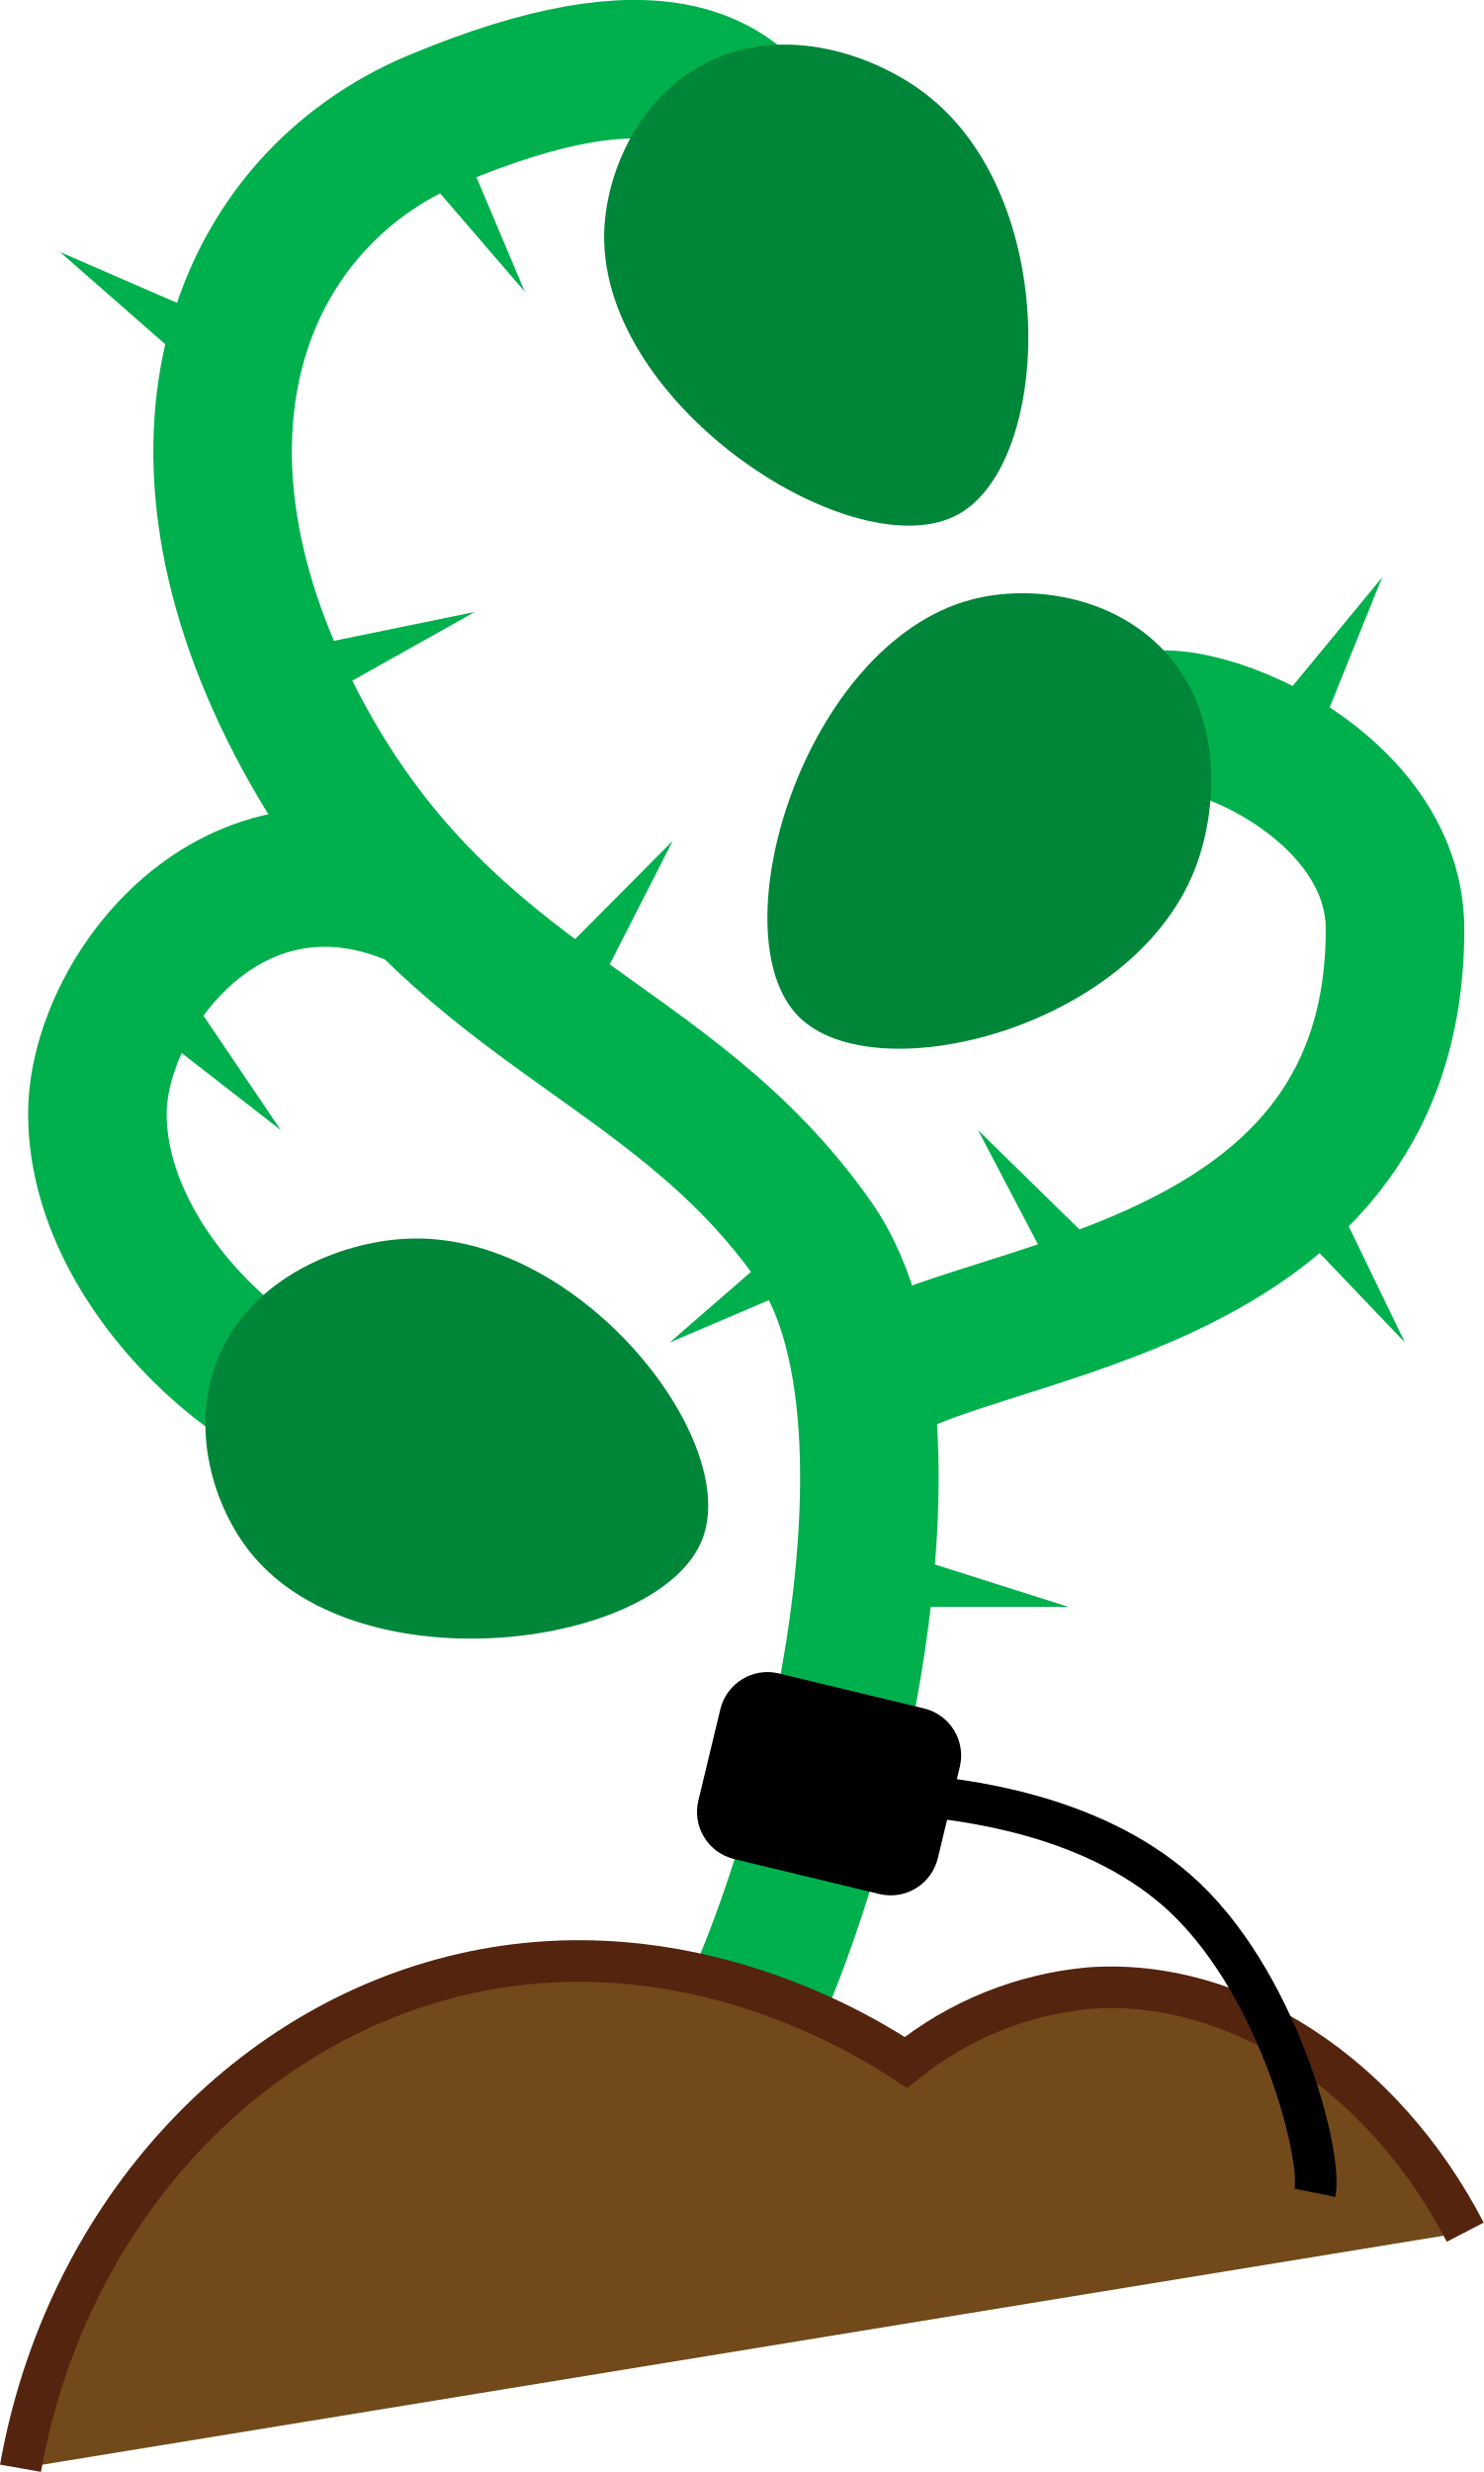
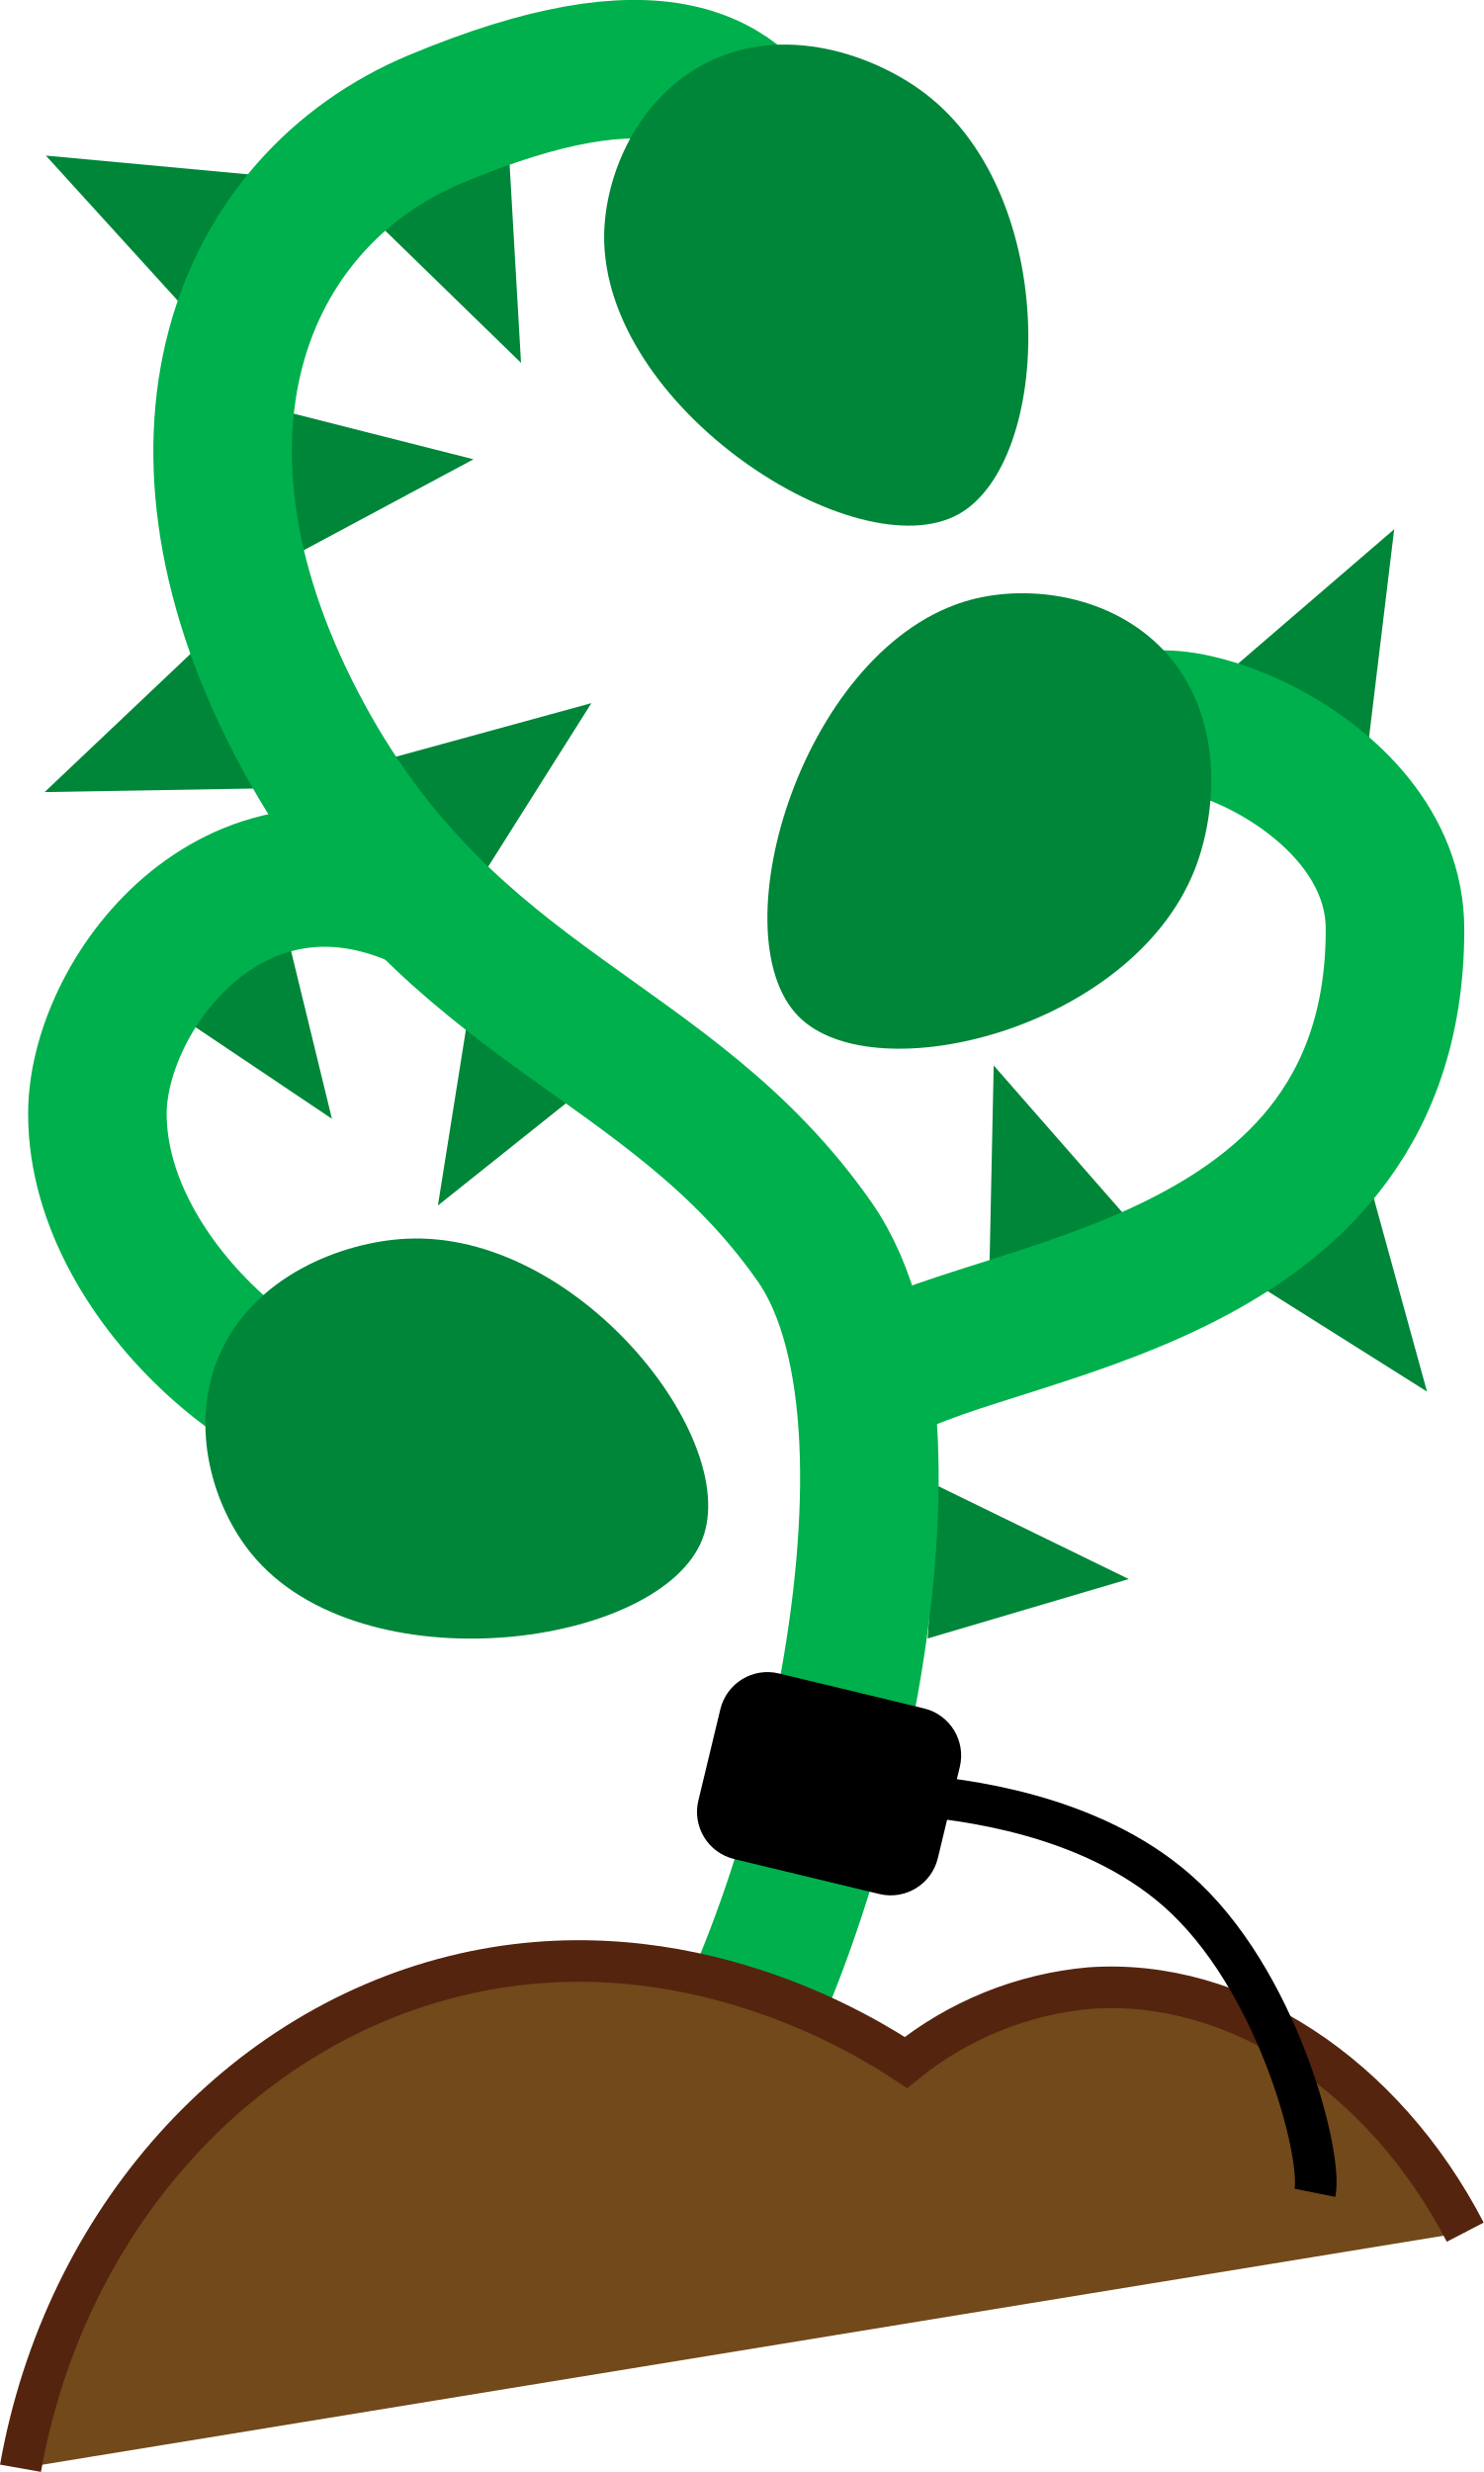
<svg xmlns="http://www.w3.org/2000/svg" viewBox="0 0 107.1 178.42">
  <defs>
-     <style>.cls-1,.cls-6{fill:none;}.cls-1{stroke:#00b04c;stroke-width:10px;}.cls-1,.cls-3,.cls-5,.cls-6{stroke-miterlimit:10;}.cls-2{fill:#00b04c;}.cls-3{fill:#71491a;stroke:#54240e;}.cls-3,.cls-5,.cls-6{stroke-width:3px;}.cls-4{fill:#008639;}.cls-5,.cls-6{stroke:#000;}</style>
+     <style>.cls-1{fill:#008639;}.cls-2,.cls-5{fill:none;}.cls-2{stroke:#00b04c;stroke-width:10px;}.cls-2,.cls-3,.cls-4,.cls-5{stroke-miterlimit:10;}.cls-3{fill:#71491a;stroke:#54240e;}.cls-3,.cls-4,.cls-5{stroke-width:3px;}.cls-4,.cls-5{stroke:#000;}</style>
  </defs>
+   <g id="thorns">
+     <path class="cls-1" d="M35.25,11.14l-10,4.71L36.13,26.44" transform="translate(1.48 -0.25)" />
+     <path class="cls-1" d="M12.14,22.82q2.4-5,4.79-9.94l-15.1-1.4" transform="translate(1.48 -0.25)" />
+     <path class="cls-1" d="M17.84,29.63q.75,5.46,1.49,10.93L32.7,33.4" transform="translate(1.48 -0.25)" />
+     <path class="cls-1" d="M17,57.16Q14.9,52.08,12.74,47l-11,10.42" transform="translate(1.48 -0.25)" />
+     <path class="cls-1" d="M18.85,66.09l-9,6.43L22.48,81" transform="translate(1.48 -0.25)" />
+     <path class="cls-1" d="M42.12,77.69l-9.6-5.43q-1.19,7.49-2.39,15" transform="translate(1.48 -0.25)" />
+     <path class="cls-1" d="M26.43,55.05q3.34,4.39,6.68,8.78L41.21,51" transform="translate(1.48 -0.25)" />
+     <path class="cls-1" d="M69.93,92.47l10.32-3.9-10-11.42" transform="translate(1.48 -0.25)" />
+     <path class="cls-1" d="M97.46,85.91,88.69,92.6l12.84,8.09" transform="translate(1.48 -0.25)" />
+     <path class="cls-1" d="M87.54,48.45l9.8,5.06q.91-7.53,1.82-15.06" transform="translate(1.48 -0.25)" />
+     <path class="cls-1" d="M66.24,107.51c-.25,3.67-.51,7.34-.76,11L80,114.22" transform="translate(1.48 -0.25)" />
+   </g>
  <g id="stem">
-     <path class="cls-1" d="M47.66,154.26c9.26-11.49,19.39-50.51,9.65-64.4-10.5-15-26.11-16.61-36.87-36.4-11.6-21.33-4.66-38.67,9.5-44.61,16-6.69,22.2-3.11,24.94,2.94" transform="translate(1.48 -0.25)" />
-     <path class="cls-1" d="M60.43,100.66c6.36-6.28,38.81-5.7,38.79-33.35,0-11.84-18.39-18-19.39-13.8" transform="translate(1.48 -0.25)" />
-     <path class="cls-1" d="M29.19,65.31C15.38,58.82,5.49,72.12,5.55,80.73c.08,12.55,15.07,23.94,21.5,22.21" transform="translate(1.48 -0.25)" />
-   </g>
-   <g id="thorns">
-     <path class="cls-2" d="M21.56,46.72l11.23-2.3L22.84,50Z" transform="translate(1.48 -0.25)" />
-     <path class="cls-2" d="M39,69.07l8.08-8.13L41.88,71.13Z" transform="translate(1.48 -0.25)" />
-     <path class="cls-2" d="M91,50.77l7.29-8.85L94,52.55Z" transform="translate(1.48 -0.25)" />
-     <path class="cls-2" d="M74.46,92,69.12,81.82l8.17,8Z" transform="translate(1.48 -0.25)" />
-     <path class="cls-2" d="M94.93,86.8l5,10.34L92,88.84Z" transform="translate(1.48 -0.25)" />
-     <path class="cls-2" d="M12.37,72.32l6.42,9.5-9-7Z" transform="translate(1.48 -0.25)" />
-     <path class="cls-2" d="M11.48,26,2.85,18.44,13.35,23Z" transform="translate(1.48 -0.25)" />
-     <path class="cls-2" d="M31.94,10.73,36.4,21.3l-7.46-8.66Z" transform="translate(1.48 -0.25)" />
-     <path class="cls-2" d="M57.42,92.64l-10.55,4.5,8.63-7.5Z" transform="translate(1.48 -0.25)" />
-     <path class="cls-2" d="M64.72,112.76l10.93,3.47-11.43,0Z" transform="translate(1.48 -0.25)" />
+     <path class="cls-2" d="M47.66,154.26c9.26-11.49,19.39-50.51,9.65-64.4-10.5-15-26.11-16.61-36.87-36.4-11.6-21.33-4.66-38.67,9.5-44.61,16-6.69,22.2-3.11,24.94,2.94" transform="translate(1.48 -0.25)" />
+     <path class="cls-2" d="M60.43,100.66c6.36-6.28,38.81-5.7,38.79-33.35,0-11.84-18.39-18-19.39-13.8" transform="translate(1.48 -0.25)" />
+     <path class="cls-2" d="M29.19,65.31C15.38,58.82,5.49,72.12,5.55,80.73c.08,12.55,15.07,23.94,21.5,22.21" transform="translate(1.48 -0.25)" />
  </g>
  <g id="dirt">
    <path class="cls-3" d="M0,178.4c3.18-17.92,15.86-32,32-35.68s29.19,4.59,31.91,6.39a24.63,24.63,0,0,1,13.28-5.37C87.76,143,98.4,150,104.29,161.36" transform="translate(1.48 -0.25)" />
  </g>
  <g id="new_buds" data-name="new buds">
-     <path class="cls-4" d="M49.43,4.83c-4.88,2.53-7.24,8-7.3,12.39C42,29.7,60.38,41.46,67.72,37.36,74.51,33.57,75.1,14.46,65.3,7,61.69,4.24,55.1,1.88,49.43,4.83Z" transform="translate(1.48 -0.25)" />
-     <path class="cls-4" d="M82.54,47.21c-3.76-4-9.68-4.8-13.91-3.68C56.56,46.74,50.24,67.65,56.17,73.62c5.48,5.51,24,.91,28.57-10.55C86.42,58.85,86.91,51.87,82.54,47.21Z" transform="translate(1.48 -0.25)" />
-     <path class="cls-4" d="M14.27,98.25c-2.09,5.08-.35,10.8,2.43,14.18,7.92,9.65,29.57,6.74,32.54-1.14C52,104,40.1,89,27.8,89.66,23.27,89.89,16.71,92.34,14.27,98.25Z" transform="translate(1.48 -0.25)" />
+     <path class="cls-1" d="M49.43,4.83c-4.88,2.53-7.24,8-7.3,12.39C42,29.7,60.38,41.46,67.72,37.36,74.51,33.57,75.1,14.46,65.3,7,61.69,4.24,55.1,1.88,49.43,4.83Z" transform="translate(1.48 -0.25)" />
+     <path class="cls-1" d="M82.54,47.21c-3.76-4-9.68-4.8-13.91-3.68C56.56,46.74,50.24,67.65,56.17,73.62c5.48,5.51,24,.91,28.57-10.55C86.42,58.85,86.91,51.87,82.54,47.21Z" transform="translate(1.48 -0.25)" />
+     <path class="cls-1" d="M14.27,98.25c-2.09,5.08-.35,10.8,2.43,14.18,7.92,9.65,29.57,6.74,32.54-1.14C52,104,40.1,89,27.8,89.66,23.27,89.89,16.71,92.34,14.27,98.25Z" transform="translate(1.48 -0.25)" />
  </g>
  <g id="tag">
-     <rect class="cls-5" x="50.99" y="123.6" width="14.78" height="10.78" rx="2" transform="translate(33.29 -10.33) rotate(13.54)" />
-     <path class="cls-6" d="M93.44,158.52c.56-2.8-2.75-15.56-10-21.86-6.27-5.47-15.41-6.57-19.27-6.85" transform="translate(1.48 -0.25)" />
+     <rect class="cls-4" x="50.99" y="123.6" width="14.78" height="10.78" rx="2" transform="translate(33.29 -10.33) rotate(13.54)" />
+     <path class="cls-5" d="M93.44,158.52c.56-2.8-2.75-15.56-10-21.86-6.27-5.47-15.41-6.57-19.27-6.85" transform="translate(1.48 -0.25)" />
  </g>
</svg>
